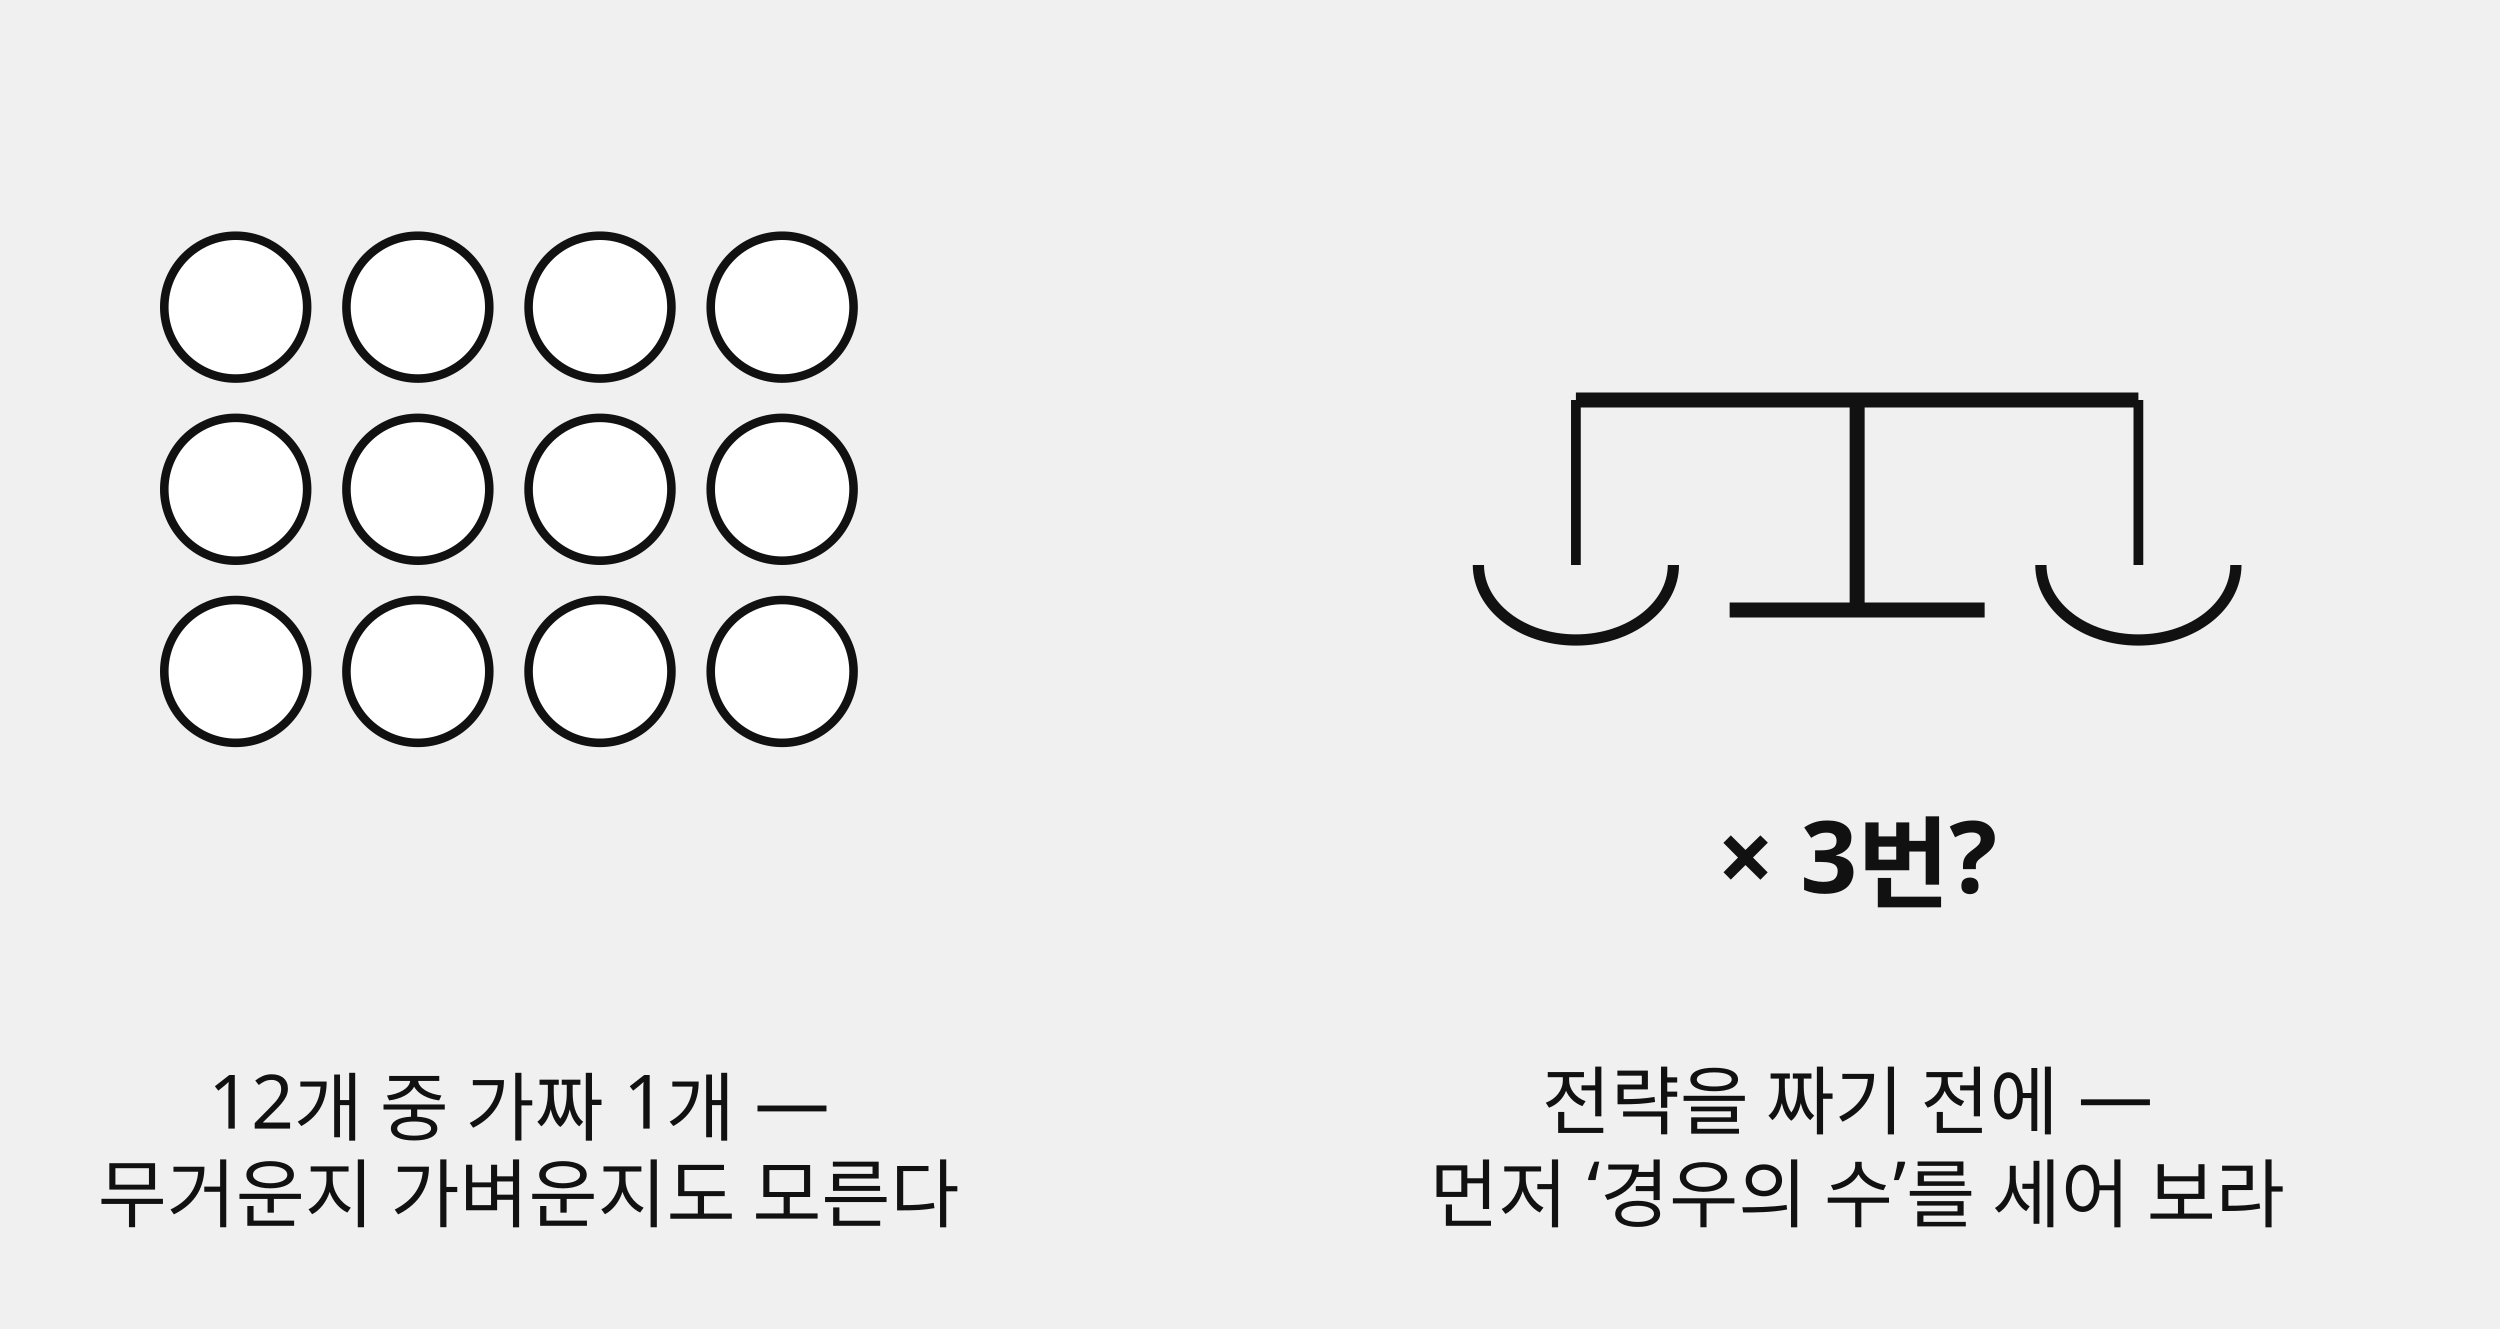
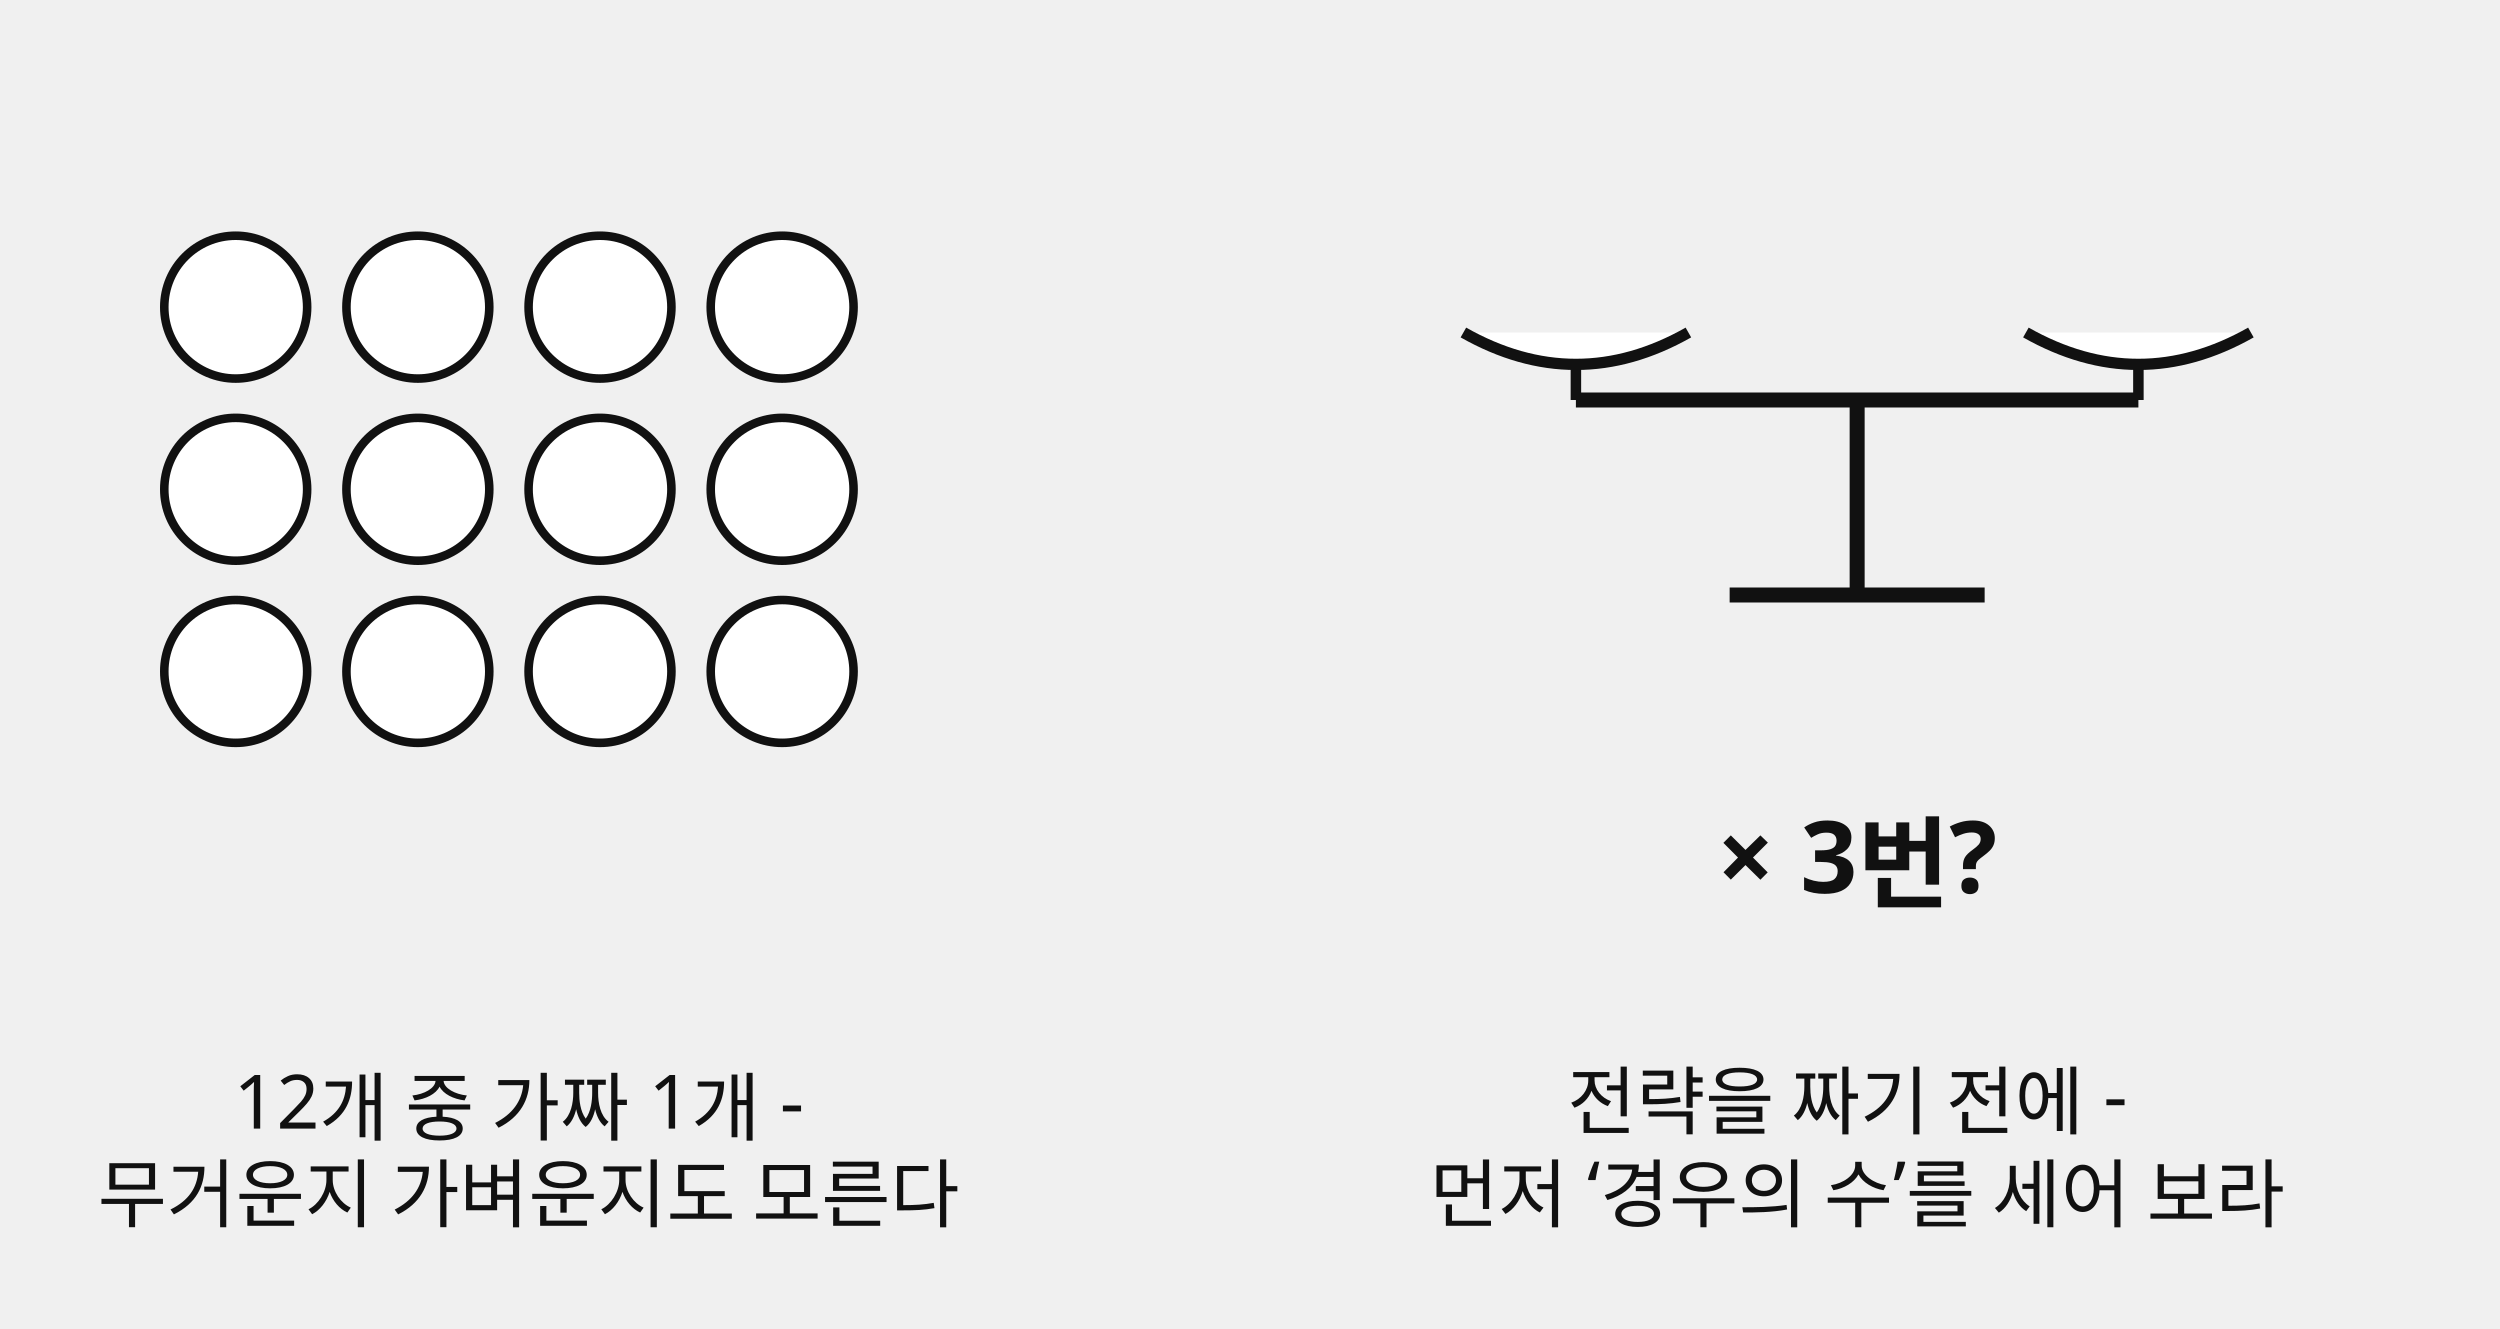
<svg xmlns="http://www.w3.org/2000/svg" viewBox="0 0 700 372" width="700" height="372">
  <circle cx="66" cy="86" r="20" fill="#ffffff" stroke="#111111" stroke-width="2.4" />
  <circle cx="117" cy="86" r="20" fill="#ffffff" stroke="#111111" stroke-width="2.4" />
  <circle cx="168" cy="86" r="20" fill="#ffffff" stroke="#111111" stroke-width="2.4" />
  <circle cx="219" cy="86" r="20" fill="#ffffff" stroke="#111111" stroke-width="2.4" />
  <circle cx="66" cy="137" r="20" fill="#ffffff" stroke="#111111" stroke-width="2.4" />
  <circle cx="117" cy="137" r="20" fill="#ffffff" stroke="#111111" stroke-width="2.4" />
  <circle cx="168" cy="137" r="20" fill="#ffffff" stroke="#111111" stroke-width="2.4" />
  <circle cx="219" cy="137" r="20" fill="#ffffff" stroke="#111111" stroke-width="2.4" />
  <circle cx="66" cy="188" r="20" fill="#ffffff" stroke="#111111" stroke-width="2.4" />
  <circle cx="117" cy="188" r="20" fill="#ffffff" stroke="#111111" stroke-width="2.4" />
  <circle cx="168" cy="188" r="20" fill="#ffffff" stroke="#111111" stroke-width="2.4" />
  <circle cx="219" cy="188" r="20" fill="#ffffff" stroke="#111111" stroke-width="2.4" />
  <text x="148" y="316" text-anchor="middle" font-family="Pretendard, 'NanumSquareRound', sans-serif" font-size="21" fill="#111111">
-     <tspan x="148" dy="0">12개 중 가짜 1개 —</tspan>
+     <tspan x="148" dy="0">12개 중 가짜 1개 -</tspan>
    <tspan x="148" dy="26">무거운지 가벼운지도 모른다</tspan>
  </text>
-   <line x1="520" y1="112" x2="520" y2="170.8" stroke="#111111" stroke-width="4.2" />
-   <line x1="484.3" y1="170.8" x2="555.7" y2="170.8" stroke="#111111" stroke-width="4.2" />
+   <line x1="520" y1="112" x2="520" y2="166.6" stroke="#111111" stroke-width="4.2" />
+   <line x1="484.3" y1="166.6" x2="555.7" y2="166.6" stroke="#111111" stroke-width="4.2" />
  <line x1="441.25" y1="112" x2="598.75" y2="112" stroke="#111111" stroke-width="4.2" />
-   <line x1="441.25" y1="112" x2="441.25" y2="158.2" stroke="#111111" stroke-width="2.73" />
-   <path d="M 413.95 158.2 A 27.3 21.0 0 0 0 468.55 158.2" fill="none" stroke="#111111" stroke-width="3.15" />
-   <line x1="598.75" y1="112" x2="598.75" y2="158.2" stroke="#111111" stroke-width="2.73" />
-   <path d="M 571.45 158.2 A 27.3 21.0 0 0 0 626.05 158.2" fill="none" stroke="#111111" stroke-width="3.15" />
+   <line x1="441.25" y1="112" x2="441.25" y2="101.5" stroke="#111111" stroke-width="2.94" />
+   <path d="M 409.75 93.1 Q 441.25 110.95 472.75 93.1" fill="#ffffff" stroke="#111111" stroke-width="3.15" />
+   <line x1="598.75" y1="112" x2="598.75" y2="101.5" stroke="#111111" stroke-width="2.94" />
+   <path d="M 567.25 93.1 Q 598.75 110.95 630.25 93.1" fill="#ffffff" stroke="#111111" stroke-width="3.15" />
  <text x="520" y="250" text-anchor="middle" font-family="Pretendard, 'NanumSquareRound', sans-serif" font-size="28" font-weight="700" fill="#111111">× 3번?</text>
  <text x="520" y="316" text-anchor="middle" font-family="Pretendard, 'NanumSquareRound', sans-serif" font-size="21" fill="#111111">
-     <tspan x="520" dy="0">전략을 짜기 전에 —</tspan>
+     <tspan x="520" dy="0">전략을 짜기 전에 -</tspan>
    <tspan x="520" dy="26">먼저 ‘경우의 수’를 세어 보라</tspan>
  </text>
</svg>
